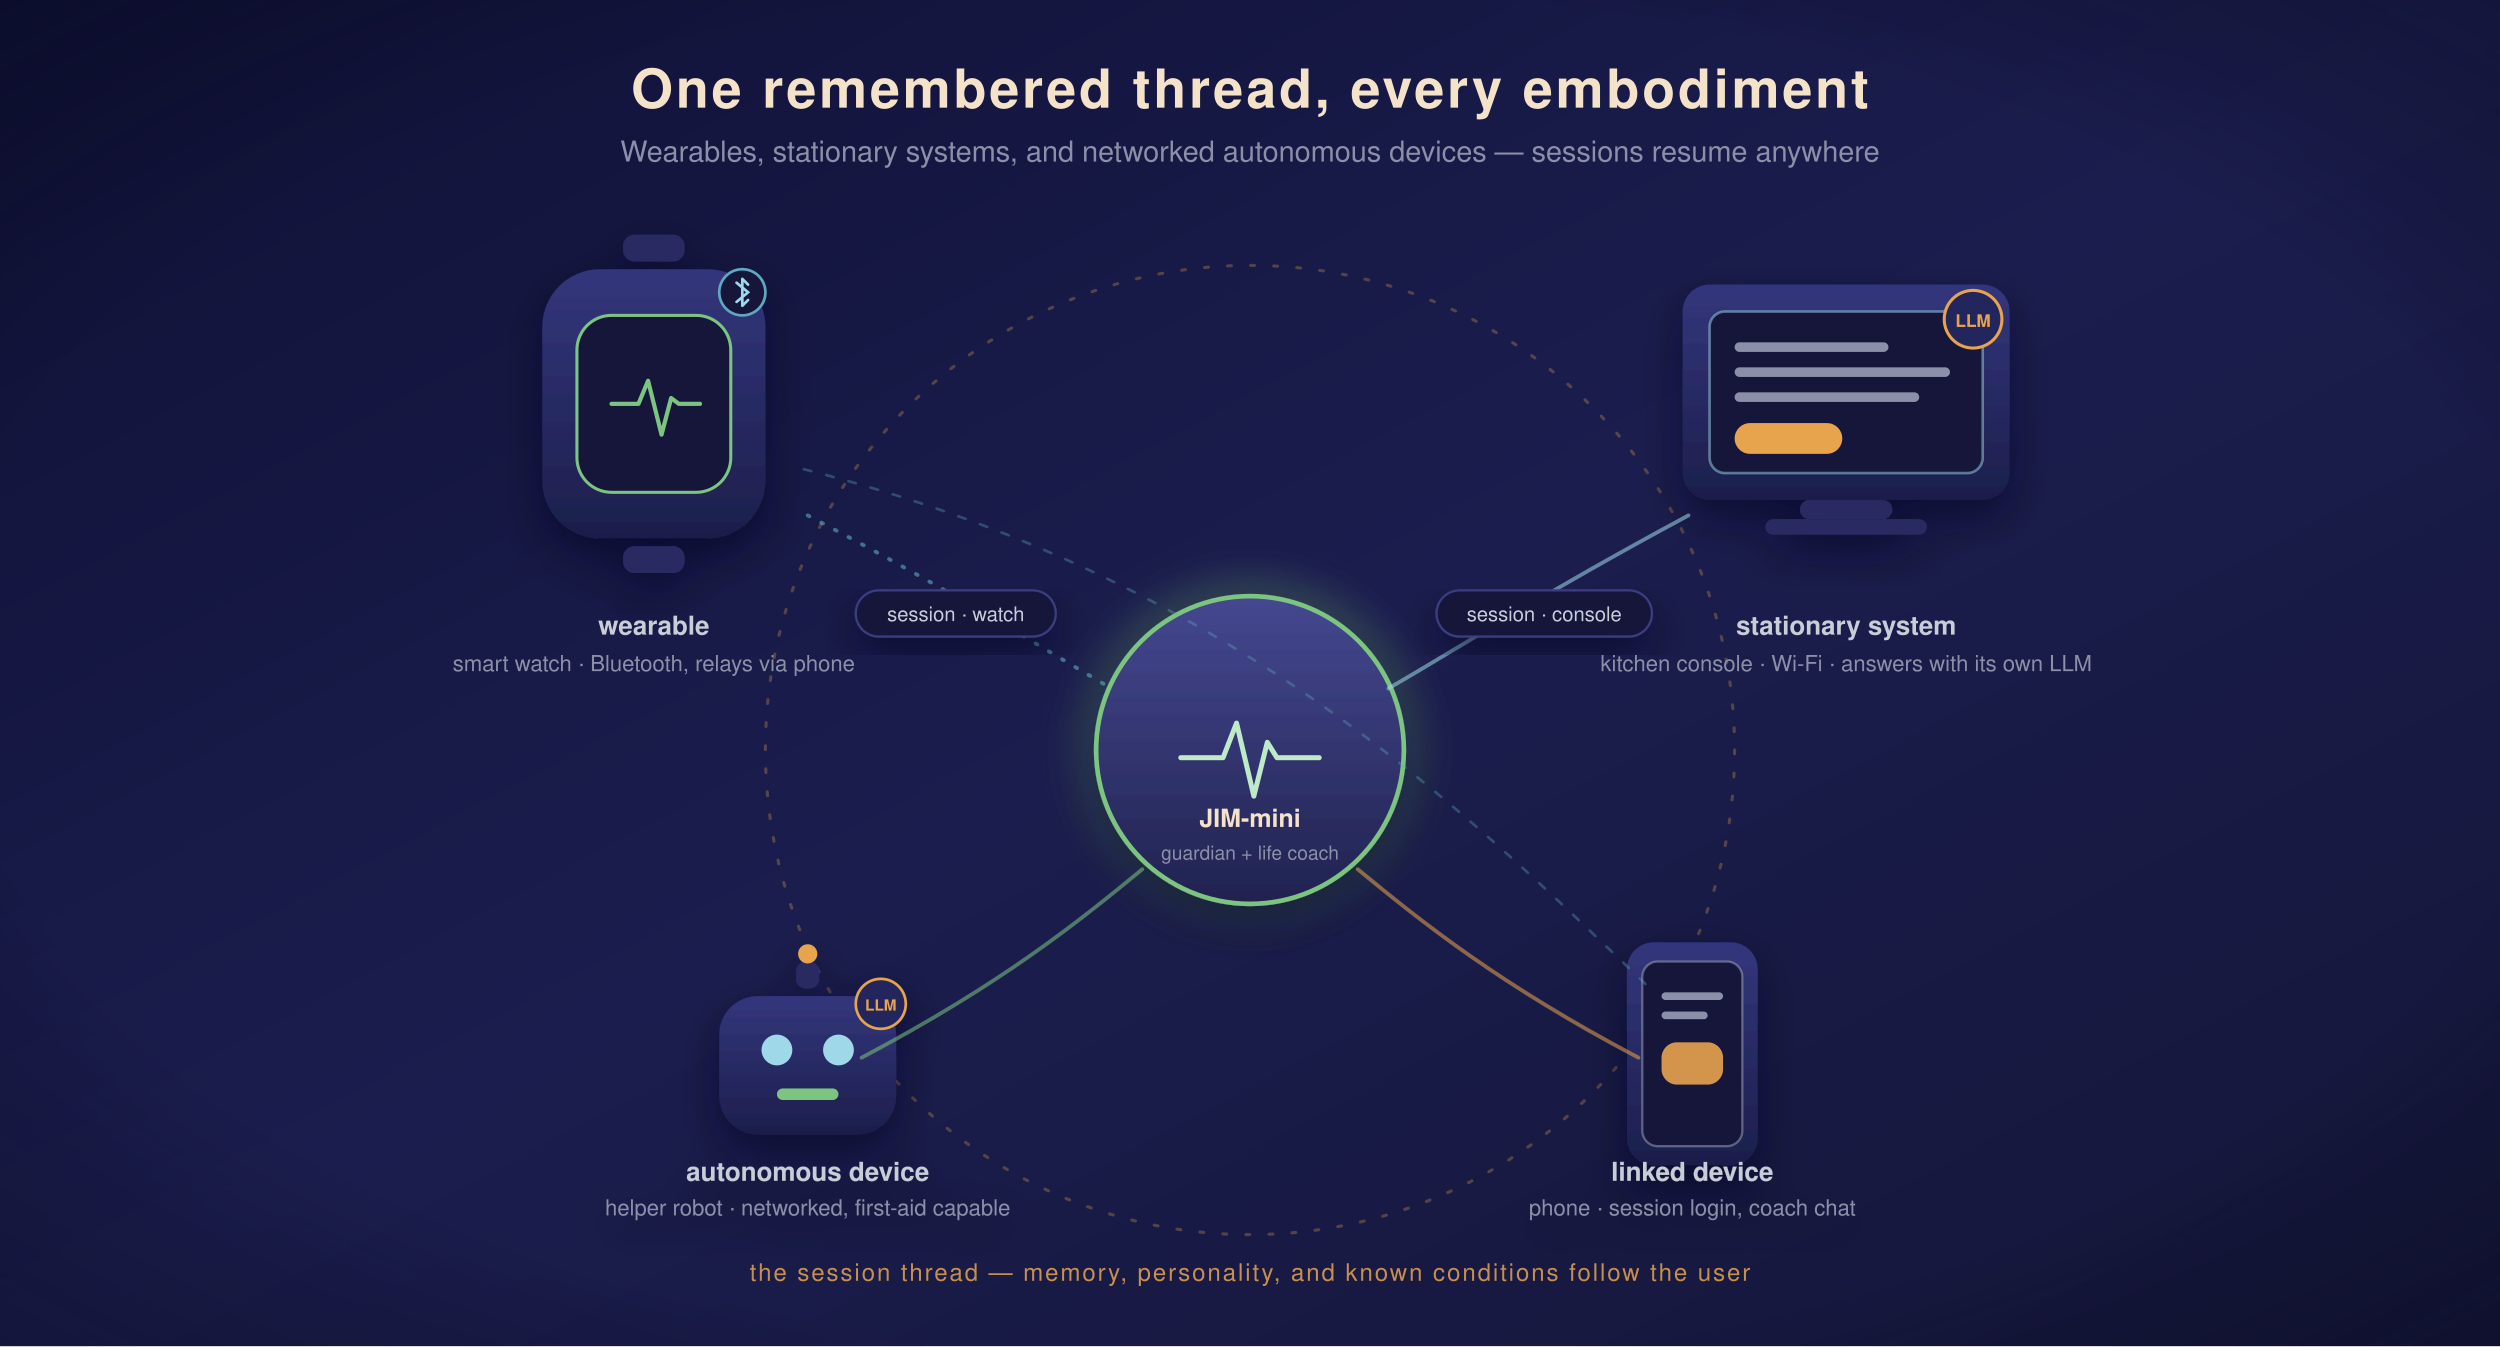
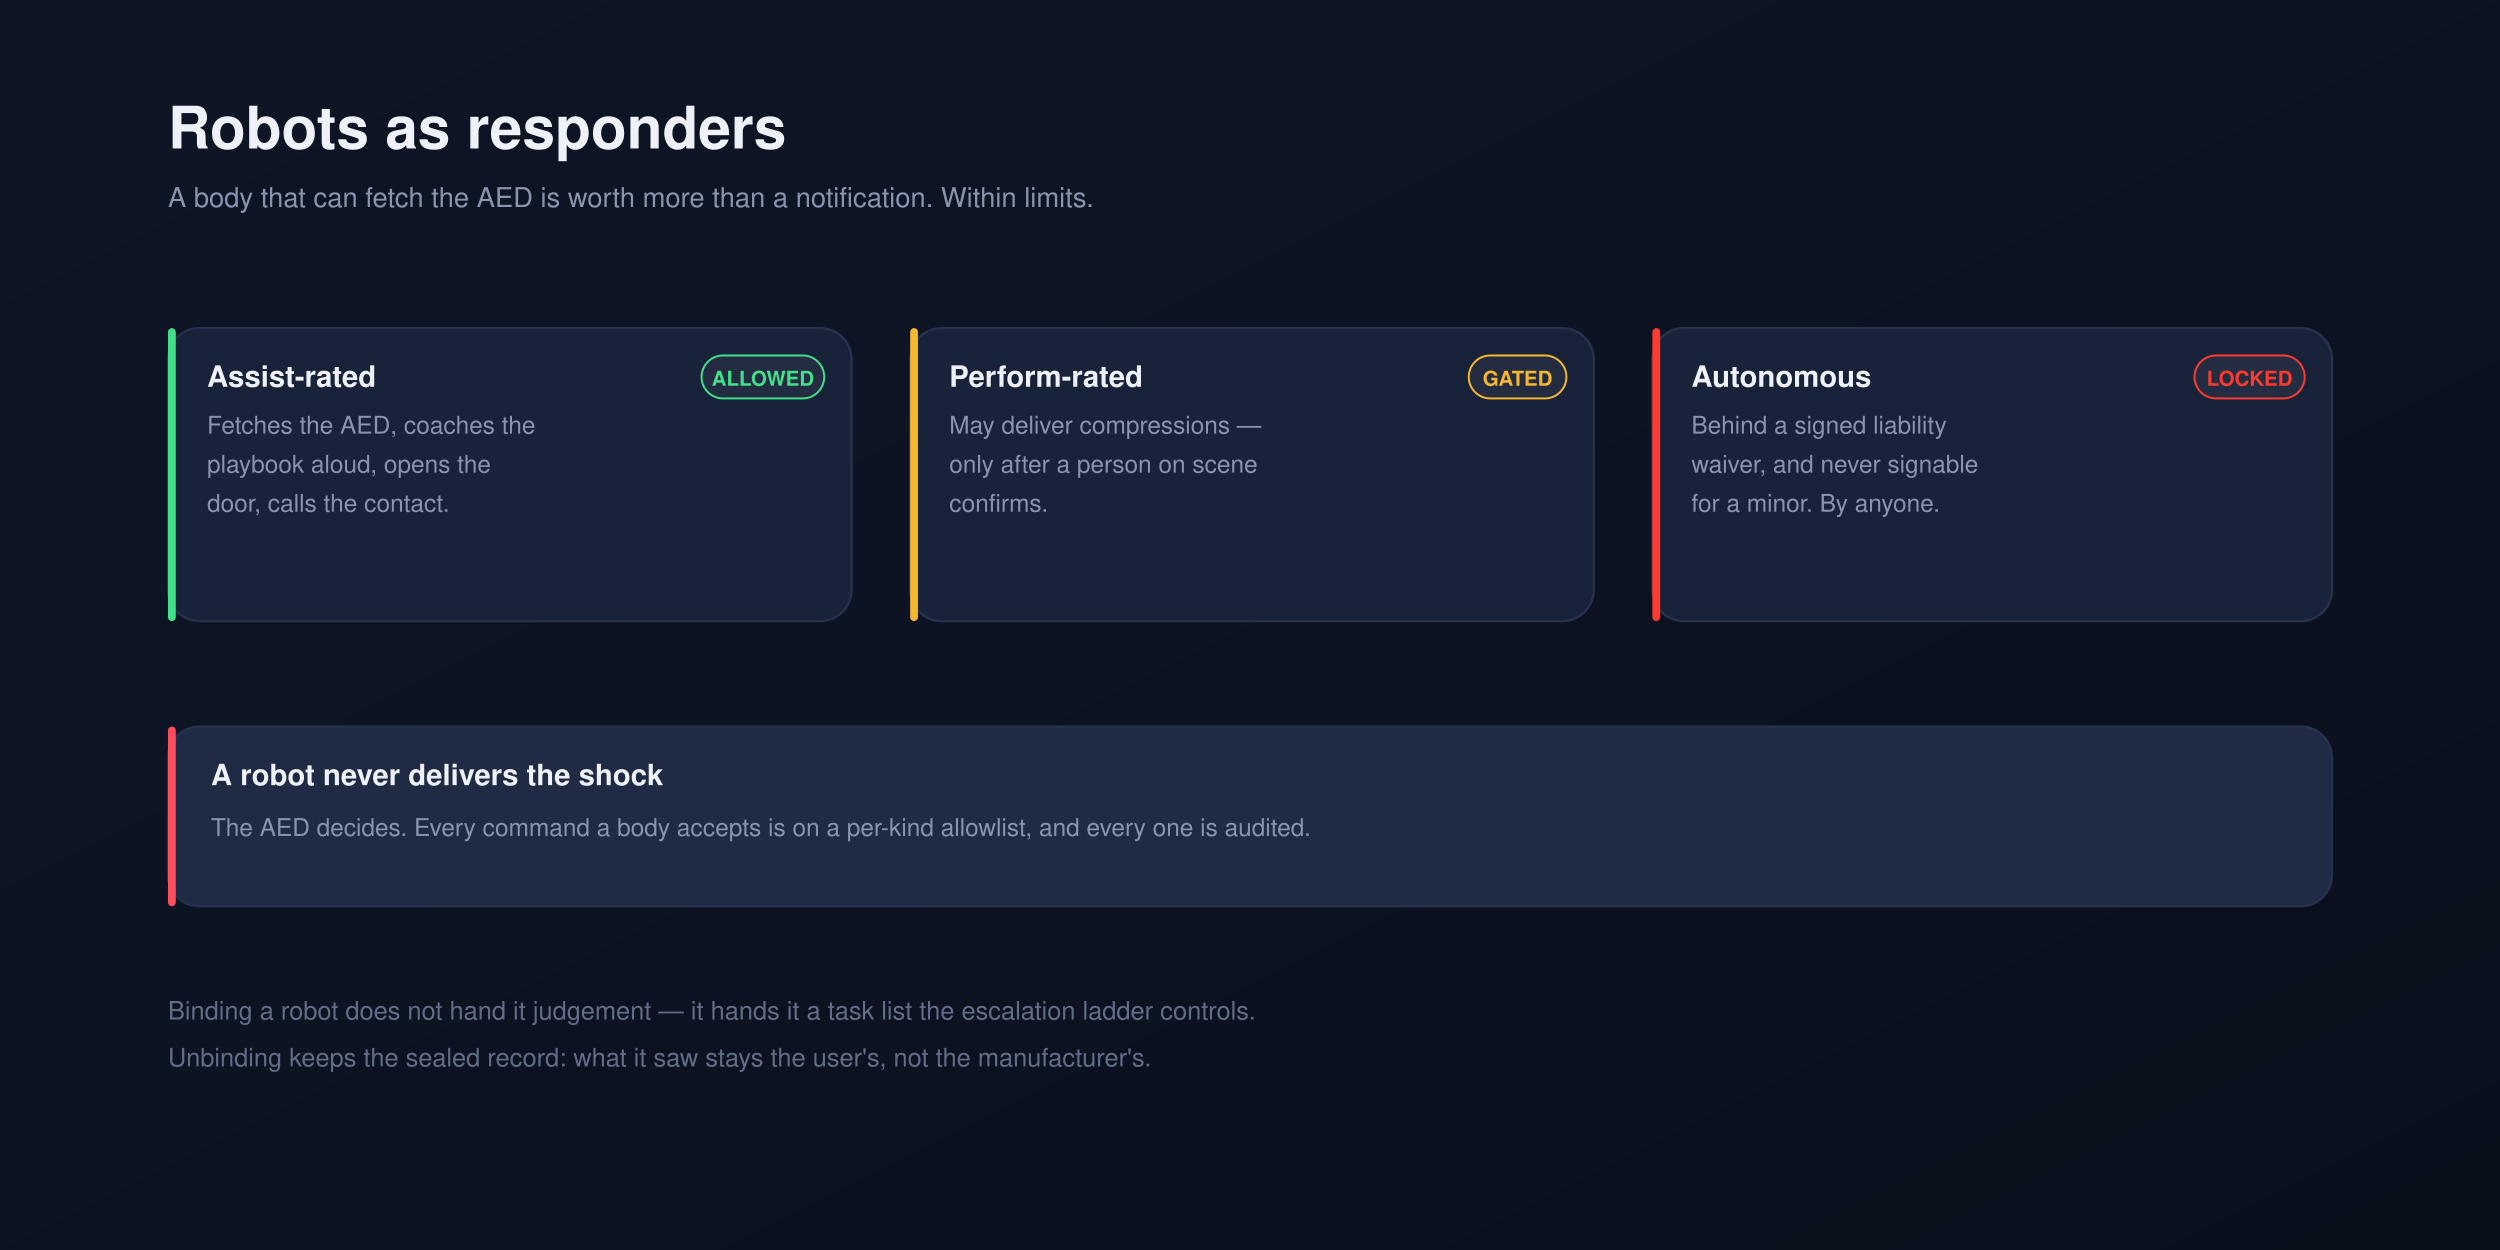
- <svg xmlns="http://www.w3.org/2000/svg" role="img" aria-labelledby="t d" viewBox="0 0 1300 700" width="1300" height="700" font-family="Helvetica, Arial, sans-serif">
+ <svg xmlns="http://www.w3.org/2000/svg" role="img" aria-labelledby="t d" viewBox="0 0 1280 640" width="1280" height="640" font-family="Helvetica, Arial, sans-serif">
  <defs>
-     <linearGradient id="zbg" x1="0" y1="0" x2="1" y2="1">
-       <stop offset="0" stop-color="#0F1136" />
-       <stop offset="0.5" stop-color="#1B1D4E" />
-       <stop offset="1" stop-color="#141639" />
+     <linearGradient id="bg" x1="0" y1="0" x2="1" y2="1">
+       <stop offset="0" stop-color="#0e1626" />
+       <stop offset="1" stop-color="#0a0f1c" />
    </linearGradient>
-     <radialGradient id="zvign" cx="0.5" cy="0.5" r="0.8">
-       <stop offset="0.64" stop-color="#000" stop-opacity="0" />
-       <stop offset="1" stop-color="#090A26" stop-opacity="0.5" />
+     <linearGradient id="brand" x1="0" y1="0" x2="1" y2="0">
+       <stop offset="0" stop-color="#7c5cff" />
+       <stop offset="1" stop-color="#3aa0ff" />
+     </linearGradient>
+     <radialGradient id="glow" cx="50%" cy="50%" r="50%">
+       <stop offset="0" stop-color="#43e08a" stop-opacity="0.30" />
+       <stop offset="1" stop-color="#43e08a" stop-opacity="0" />
    </radialGradient>
-     <linearGradient id="zshield" x1="0" y1="0" x2="0" y2="1">
-       <stop offset="0" stop-color="#454890" />
-       <stop offset="1" stop-color="#20224F" />
-     </linearGradient>
-     <linearGradient id="zdev" x1="0" y1="0" x2="0" y2="1">
-       <stop offset="0" stop-color="#33367C" />
-       <stop offset="1" stop-color="#1C1E4B" />
-     </linearGradient>
-     <filter id="zshadow" x="-40%" y="-40%" width="180%" height="180%">
-       <feDropShadow dx="0" dy="9" stdDeviation="11" flood-color="#05061C" flood-opacity="0.55" />
-     </filter>
-     <filter id="zsoft" x="-80%" y="-80%" width="260%" height="260%">
-       <feGaussianBlur stdDeviation="10" />
-     </filter>
+     <marker id="ah" viewBox="0 0 10 10" refX="9" refY="5" markerWidth="6" markerHeight="6" orient="auto-start-reverse">
+       <path d="M0 0 L10 5 L0 10 z" fill="#626d88" />
+     </marker>
  </defs>
-   <rect width="1300" height="700" fill="url(#zbg)" />
-   <text x="650" y="56" text-anchor="middle" font-size="28" font-weight="bold" fill="#F4E3C8" letter-spacing="1.5">One remembered thread, every embodiment</text>
-   <text x="650" y="84" text-anchor="middle" font-size="15" fill="#8B90A8">Wearables, stationary systems, and networked autonomous devices — sessions resume anywhere</text>
-   <circle cx="650" cy="390" r="252" fill="none" stroke="#E8A34D" stroke-opacity="0.3" stroke-width="1.6" stroke-dasharray="2 10" stroke-linecap="round" />
-   <text x="650" y="666" text-anchor="middle" font-size="12.5" fill="#E8A34D" opacity="0.85" letter-spacing="1">the session thread — memory, personality, and known conditions follow the user</text>
-   <g transform="translate(650 390)">
-     <g filter="url(#zsoft)">
-       <circle r="88" fill="#7BC47F" opacity="0.3" />
-     </g>
-     <circle r="80" fill="url(#zshield)" stroke="#7BC47F" stroke-width="2.4" filter="url(#zshadow)" />
-     <path d="M-36 4 L-14 4 L-7 -14 L2 24 L9 -4 L14 4 L36 4" fill="none" stroke="#BFEAC8" stroke-width="2.6" stroke-linecap="round" stroke-linejoin="round" />
-     <text y="40" text-anchor="middle" font-size="13" font-weight="bold" fill="#F4E3C8">JIM-mini</text>
-     <text y="57" text-anchor="middle" font-size="10" fill="#8B90A8">guardian + life coach</text>
-   </g>
-   <g transform="translate(340 210)" filter="url(#zshadow)">
-     <rect x="-58" y="-70" width="116" height="140" rx="30" fill="url(#zdev)" />
-     <rect x="-40" y="-46" width="80" height="92" rx="18" fill="#12143B" stroke="#7BC47F" stroke-width="1.6" />
-     <path d="M-22 0 L-8 0 L-3 -12 L4 16 L9 -3 L13 0 L24 0" fill="none" stroke="#7BC47F" stroke-width="2.2" stroke-linecap="round" stroke-linejoin="round" />
-     <rect x="-16" y="-88" width="32" height="14" rx="6" fill="#2A2C63" />
-     <rect x="-16" y="74" width="32" height="14" rx="6" fill="#2A2C63" />
-     <g transform="translate(46 -58)">
-       <circle r="12" fill="#12143B" stroke="#5FA8C0" stroke-width="1.4" />
-       <path d="M-3 -5 L3 0 L-3 5 M0 -7 V7 M0 -7 L3 -4 M0 7 L3 4" stroke="#9FD8E8" stroke-width="1.4" fill="none" stroke-linecap="round" />
-     </g>
-   </g>
-   <text x="340" y="330" text-anchor="middle" font-size="13.5" font-weight="bold" fill="#C9CDD8">wearable</text>
-   <text x="340" y="349" text-anchor="middle" font-size="11.5" fill="#8B90A8">smart watch · Bluetooth, relays via phone</text>
-   <g transform="translate(960 210)" filter="url(#zshadow)">
-     <rect x="-85" y="-62" width="170" height="112" rx="14" fill="url(#zdev)" />
-     <rect x="-71" y="-48" width="142" height="84" rx="8" fill="#12143B" stroke="#9FD8E8" stroke-opacity="0.5" stroke-width="1.4" />
-     <g fill="#8B90A8">
-       <rect x="-58" y="-32" width="80" height="5" rx="2.5" />
-       <rect x="-58" y="-19" width="112" height="5" rx="2.5" />
-       <rect x="-58" y="-6" width="96" height="5" rx="2.5" />
-     </g>
-     <rect x="-58" y="10" width="56" height="16" rx="8" fill="#E8A34D" />
-     <rect x="-24" y="50" width="48" height="10" rx="5" fill="#2A2C63" />
-     <rect x="-42" y="60" width="84" height="8" rx="4" fill="#2A2C63" />
-     <g transform="translate(66 -44)">
-       <circle r="15" fill="#23255C" stroke="#E8A34D" stroke-width="1.6" />
-       <text y="4" text-anchor="middle" font-size="9" font-weight="bold" fill="#E8A34D">LLM</text>
-     </g>
-   </g>
-   <text x="960" y="330" text-anchor="middle" font-size="13.5" font-weight="bold" fill="#C9CDD8">stationary system</text>
-   <text x="960" y="349" text-anchor="middle" font-size="11.5" fill="#8B90A8">kitchen console · Wi-Fi · answers with its own LLM</text>
-   <g transform="translate(650 592)" filter="url(#zshadow)">
-     <g transform="translate(-230 -40)">
-       <rect x="-46" y="-34" width="92" height="72" rx="20" fill="url(#zdev)" />
-       <circle cx="-16" cy="-6" r="8" fill="#9FD8E8" />
-       <circle cx="16" cy="-6" r="8" fill="#9FD8E8" />
-       <rect x="-16" y="14" width="32" height="6" rx="3" fill="#7BC47F" />
-       <rect x="-6" y="-52" width="12" height="14" rx="5" fill="#2A2C63" />
-       <circle cx="0" cy="-56" r="5" fill="#E8A34D" />
-       <g transform="translate(38 -30)">
-         <circle r="13" fill="#23255C" stroke="#E8A34D" stroke-width="1.4" />
-         <text y="3.5" text-anchor="middle" font-size="8" font-weight="bold" fill="#E8A34D">LLM</text>
-       </g>
-       <text y="62" text-anchor="middle" font-size="13.5" font-weight="bold" fill="#C9CDD8">autonomous device</text>
-       <text y="80" text-anchor="middle" font-size="11.5" fill="#8B90A8">helper robot · networked, first-aid capable</text>
-     </g>
-     <g transform="translate(230 -44)">
-       <rect x="-34" y="-58" width="68" height="116" rx="14" fill="url(#zdev)" />
-       <rect x="-26" y="-48" width="52" height="96" rx="8" fill="#12143B" stroke="#C9CDD8" stroke-opacity="0.4" stroke-width="1.2" />
-       <g fill="#8B90A8">
-         <rect x="-16" y="-32" width="32" height="4" rx="2" />
-         <rect x="-16" y="-22" width="24" height="4" rx="2" />
-       </g>
-       <rect x="-16" y="-6" width="32" height="22" rx="8" fill="#E8A34D" opacity="0.9" />
-       <text y="66" text-anchor="middle" font-size="13.5" font-weight="bold" fill="#C9CDD8">linked device</text>
-       <text y="84" text-anchor="middle" font-size="11.5" fill="#8B90A8">phone · session login, coach chat</text>
-     </g>
-   </g>
-   <g fill="none" stroke-linecap="round">
-     <path d="M420 268 C500 310 540 336 578 358" stroke="#5FA8C0" stroke-width="2" stroke-opacity="0.6" stroke-dasharray="1 7" />
-     <path d="M878 268 C800 310 760 336 722 358" stroke="#9FD8E8" stroke-width="2" stroke-opacity="0.55" />
-     <path d="M448 550 C520 512 560 480 594 452" stroke="#7BC47F" stroke-width="2" stroke-opacity="0.55" />
-     <path d="M852 550 C780 512 740 480 706 452" stroke="#E8A34D" stroke-width="2" stroke-opacity="0.55" />
-   </g>
-   <path d="M418 244 C640 300 760 420 856 512" stroke="#5FA8C0" stroke-width="1.4" stroke-opacity="0.35" stroke-dasharray="4 8" fill="none" stroke-linecap="round" />
-   <g font-size="10.5" text-anchor="middle" filter="url(#zshadow)">
-     <g transform="translate(497 320)">
-       <rect x="-52" y="-13" width="104" height="24" rx="12" fill="#12143B" stroke="#3A3D7E" stroke-width="1.2" />
-       <text y="3" fill="#C9CDD8">session · watch</text>
-     </g>
-     <g transform="translate(803 320)">
-       <rect x="-56" y="-13" width="112" height="24" rx="12" fill="#12143B" stroke="#3A3D7E" stroke-width="1.2" />
-       <text y="3" fill="#C9CDD8">session · console</text>
-     </g>
-   </g>
-   <rect width="1300" height="700" fill="url(#zvign)" />
+   <rect width="1280" height="640" fill="url(#bg)" />
+   <text x="86" y="76" font-size="30" fill="#eef1f7" font-weight="800" text-anchor="start">Robots as responders</text>
+   <text x="86" y="106" font-size="14" fill="#8a94ad" font-weight="400" text-anchor="start">A body that can fetch the AED is worth more than a notification. Within limits.</text>
+   <rect x="86" y="168" width="350" height="150" rx="16" fill="#182238" stroke="#26314e" stroke-width="1.2" />
+   <rect x="86" y="168" width="4" height="150" rx="2" fill="#43e08a" />
+   <text x="106" y="198" font-size="15" fill="#eef1f7" font-weight="700" text-anchor="start">Assist-rated</text>
+   <text x="106" y="222" font-size="12.5" fill="#8a94ad" font-weight="400" text-anchor="start">Fetches the AED, coaches the</text>
+   <text x="106" y="242" font-size="12.5" fill="#8a94ad" font-weight="400" text-anchor="start">playbook aloud, opens the</text>
+   <text x="106" y="262" font-size="12.5" fill="#8a94ad" font-weight="400" text-anchor="start">door, calls the contact.</text>
+   <rect x="359.2" y="182" width="62.8" height="22" rx="11" fill="rgba(255,255,255,0.05)" stroke="#43e08a" stroke-width="1" />
+   <text x="390.6" y="197.5" font-size="10.5" fill="#43e08a" font-weight="700" text-anchor="middle">ALLOWED</text>
+   <rect x="466" y="168" width="350" height="150" rx="16" fill="#182238" stroke="#26314e" stroke-width="1.2" />
+   <rect x="466" y="168" width="4" height="150" rx="2" fill="#f7b731" />
+   <text x="486" y="198" font-size="15" fill="#eef1f7" font-weight="700" text-anchor="start">Perform-rated</text>
+   <text x="486" y="222" font-size="12.5" fill="#8a94ad" font-weight="400" text-anchor="start">May deliver compressions —</text>
+   <text x="486" y="242" font-size="12.5" fill="#8a94ad" font-weight="400" text-anchor="start">only after a person on scene</text>
+   <text x="486" y="262" font-size="12.5" fill="#8a94ad" font-weight="400" text-anchor="start">confirms.</text>
+   <rect x="752.0" y="182" width="50.0" height="22" rx="11" fill="rgba(255,255,255,0.05)" stroke="#f7b731" stroke-width="1" />
+   <text x="777.0" y="197.5" font-size="10.5" fill="#f7b731" font-weight="700" text-anchor="middle">GATED</text>
+   <rect x="846" y="168" width="348" height="150" rx="16" fill="#182238" stroke="#26314e" stroke-width="1.2" />
+   <rect x="846" y="168" width="4" height="150" rx="2" fill="#ff3b30" />
+   <text x="866" y="198" font-size="15" fill="#eef1f7" font-weight="700" text-anchor="start">Autonomous</text>
+   <text x="866" y="222" font-size="12.5" fill="#8a94ad" font-weight="400" text-anchor="start">Behind a signed liability</text>
+   <text x="866" y="242" font-size="12.5" fill="#8a94ad" font-weight="400" text-anchor="start">waiver, and never signable</text>
+   <text x="866" y="262" font-size="12.5" fill="#8a94ad" font-weight="400" text-anchor="start">for a minor. By anyone.</text>
+   <rect x="1123.6" y="182" width="56.4" height="22" rx="11" fill="rgba(255,255,255,0.05)" stroke="#ff3b30" stroke-width="1" />
+   <text x="1151.8" y="197.5" font-size="10.5" fill="#ff3b30" font-weight="700" text-anchor="middle">LOCKED</text>
+   <rect x="86" y="372" width="1108" height="92" rx="16" fill="#1f2b45" stroke="#26314e" stroke-width="1.2" />
+   <rect x="86" y="372" width="4" height="92" rx="2" fill="#ff4d5e" />
+   <text x="108" y="402" font-size="15" fill="#eef1f7" font-weight="700" text-anchor="start">A robot never delivers the shock</text>
+   <text x="108" y="428" font-size="12.5" fill="#8a94ad" font-weight="400" text-anchor="start">The AED decides. Every command a body accepts is on a per-kind allowlist, and every one is audited.</text>
+   <text x="86" y="522" font-size="13" fill="#626d88" font-weight="400" text-anchor="start">Binding a robot does not hand it judgement — it hands it a task list the escalation ladder controls.</text>
+   <text x="86" y="546" font-size="13" fill="#626d88" font-weight="400" text-anchor="start">Unbinding keeps the sealed record: what it saw stays the user's, not the manufacturer's.</text>
</svg>
